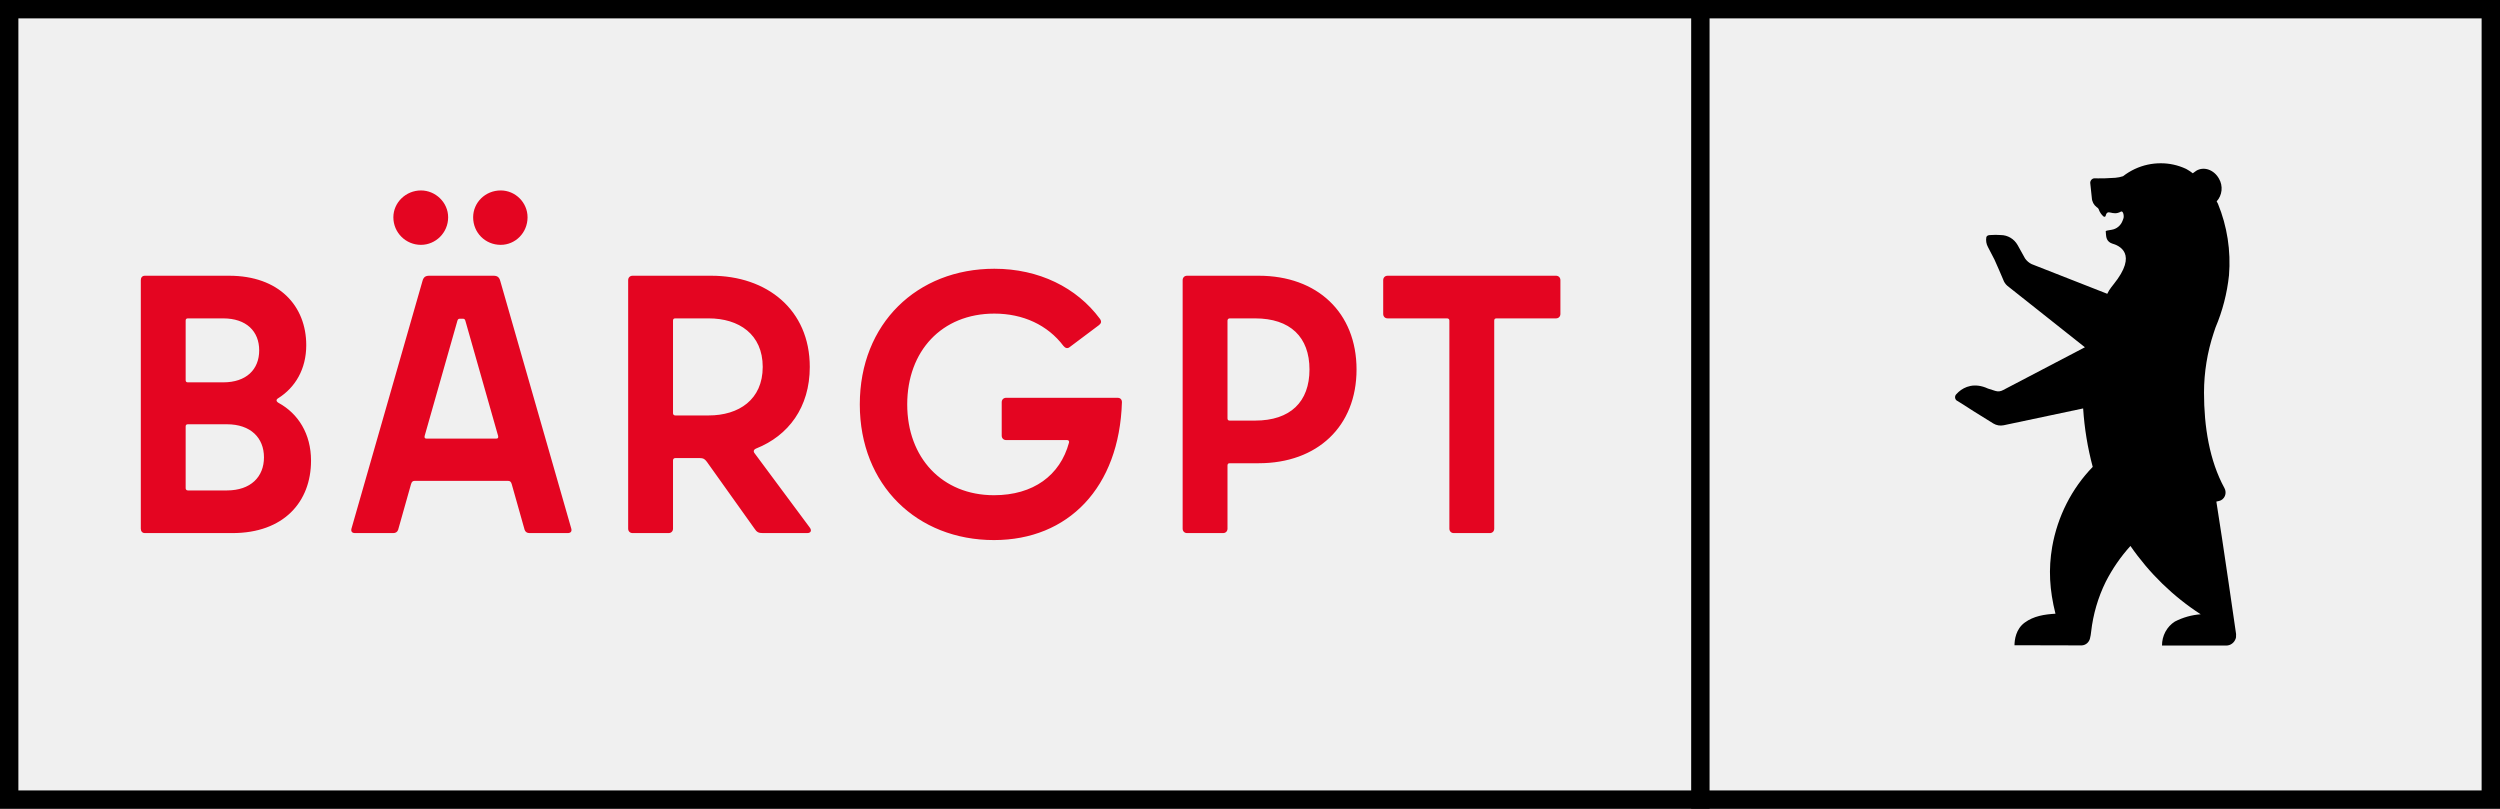
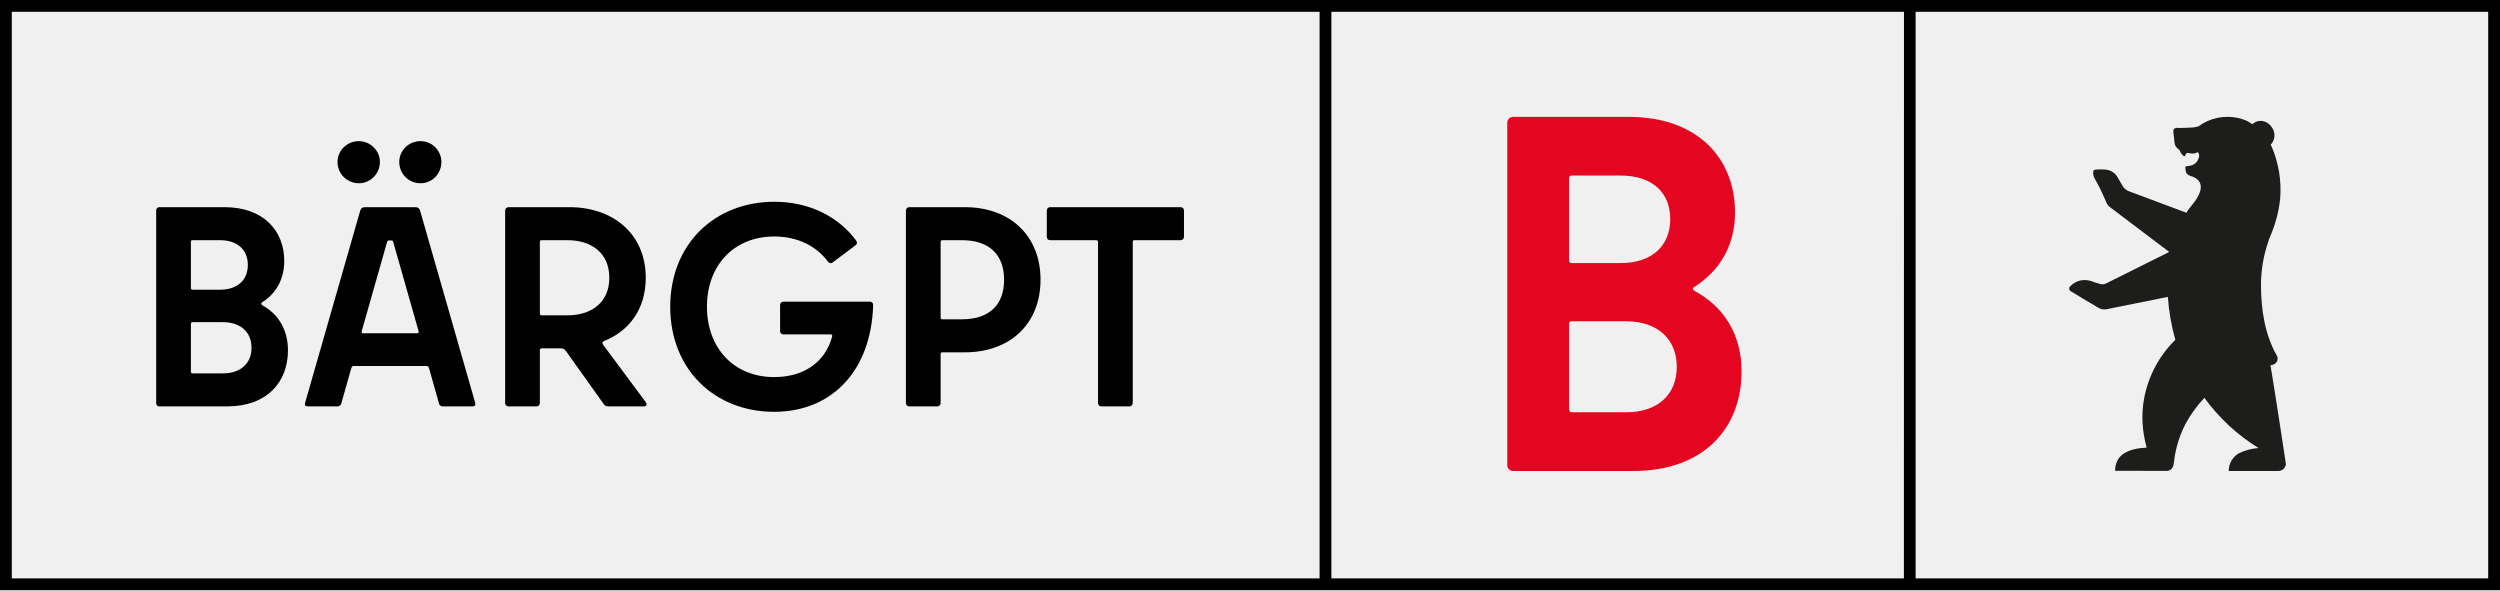
- <svg xmlns="http://www.w3.org/2000/svg" width="136" height="44" viewBox="0 0 136 44" fill="none">
-   <rect x="0.5" y="0.5" width="135" height="43" stroke="black" />
-   <path d="M7.88 29C7.74 29 7.66 28.9 7.66 28.76V15.24C7.66 15.1 7.74 15 7.88 15H12.46C15.18 15 16.66 16.64 16.66 18.78C16.66 20.08 16.06 21.08 15.14 21.66C15 21.74 15.02 21.84 15.16 21.92C16.22 22.5 16.92 23.6 16.92 25.06C16.92 27.3 15.44 29 12.64 29H7.88ZM10.22 17.32C10.14 17.32 10.1 17.36 10.1 17.44V20.68C10.1 20.76 10.14 20.8 10.22 20.8H12.14C13.4 20.8 14.1 20.1 14.1 19.06C14.1 18.02 13.4 17.32 12.14 17.32H10.22ZM10.22 23.08C10.14 23.08 10.1 23.12 10.1 23.2V26.56C10.1 26.62 10.14 26.68 10.22 26.68H12.34C13.64 26.68 14.36 25.94 14.36 24.88C14.36 23.82 13.64 23.08 12.34 23.08H10.22ZM22.899 13.32C22.079 13.32 21.399 12.66 21.399 11.82C21.399 11.02 22.079 10.36 22.899 10.36C23.699 10.36 24.379 11.02 24.379 11.82C24.379 12.66 23.699 13.32 22.899 13.32ZM27.239 13.32C26.399 13.32 25.739 12.66 25.739 11.82C25.739 11.02 26.399 10.36 27.239 10.36C28.039 10.36 28.699 11.02 28.699 11.82C28.699 12.66 28.039 13.32 27.239 13.32ZM26.839 15C27.039 15 27.159 15.06 27.219 15.3L31.079 28.76C31.119 28.92 31.039 29 30.879 29H28.799C28.679 29 28.579 28.94 28.539 28.82L27.839 26.34C27.799 26.2 27.739 26.16 27.639 26.16H22.559C22.459 26.16 22.399 26.2 22.359 26.34L21.659 28.82C21.619 28.94 21.519 29 21.399 29H19.319C19.159 29 19.079 28.92 19.119 28.76L22.979 15.3C23.039 15.06 23.159 15 23.359 15H26.839ZM23.099 23.72C23.079 23.82 23.119 23.86 23.199 23.86H26.999C27.079 23.86 27.119 23.82 27.099 23.72L25.319 17.46C25.299 17.38 25.259 17.34 25.199 17.34H24.999C24.939 17.34 24.899 17.38 24.879 17.46L23.099 23.72ZM36.612 28.76C36.612 28.9 36.512 29 36.372 29H34.412C34.272 29 34.172 28.9 34.172 28.76V15.24C34.172 15.1 34.272 15 34.412 15H38.692C41.712 15 44.052 16.84 44.052 19.96C44.052 22.16 42.892 23.7 41.132 24.4C40.992 24.46 40.972 24.56 41.052 24.66L44.052 28.7C44.172 28.86 44.112 29 43.912 29H41.512C41.272 29 41.172 28.96 41.032 28.74L38.452 25.12C38.332 24.96 38.252 24.92 38.072 24.92H36.732C36.672 24.92 36.612 24.96 36.612 25.04V28.76ZM36.732 17.32C36.652 17.32 36.612 17.36 36.612 17.44V22.48C36.612 22.54 36.652 22.6 36.732 22.6H38.552C40.192 22.6 41.492 21.74 41.492 19.96C41.492 18.18 40.192 17.32 38.552 17.32H36.732ZM54.733 23.94C54.593 23.94 54.493 23.84 54.493 23.7V21.88C54.493 21.74 54.593 21.64 54.733 21.64H60.793C60.933 21.64 61.033 21.72 61.033 21.88C60.893 26.52 58.113 29.38 54.073 29.38C49.893 29.38 46.773 26.4 46.773 22C46.773 17.6 49.893 14.62 54.093 14.62C56.513 14.62 58.573 15.64 59.833 17.34C59.933 17.48 59.913 17.58 59.793 17.68L58.193 18.88C58.073 18.98 57.953 18.94 57.853 18.82C56.993 17.68 55.653 17.06 54.093 17.06C51.233 17.06 49.353 19.1 49.353 22C49.353 24.9 51.253 26.94 54.073 26.94C56.213 26.94 57.673 25.86 58.153 24.08C58.173 24 58.133 23.94 58.053 23.94H54.733ZM68.476 15C71.656 15 73.796 17 73.796 20.1C73.796 23.2 71.656 25.2 68.476 25.2H66.896C66.816 25.2 66.776 25.24 66.776 25.32V28.76C66.776 28.9 66.676 29 66.536 29H64.576C64.436 29 64.336 28.9 64.336 28.76V15.24C64.336 15.1 64.436 15 64.576 15H68.476ZM66.776 22.76C66.776 22.84 66.816 22.88 66.896 22.88H68.276C70.196 22.88 71.236 21.86 71.236 20.1C71.236 18.34 70.196 17.32 68.276 17.32H66.896C66.836 17.32 66.776 17.36 66.776 17.44V22.76ZM84.646 15C84.786 15 84.886 15.1 84.886 15.24V17.08C84.886 17.22 84.786 17.32 84.646 17.32H81.406C81.326 17.32 81.286 17.36 81.286 17.44V28.76C81.286 28.9 81.186 29 81.046 29H79.086C78.946 29 78.846 28.9 78.846 28.76V17.44C78.846 17.38 78.806 17.32 78.726 17.32H75.486C75.346 17.32 75.246 17.22 75.246 17.08V15.24C75.246 15.1 75.346 15 75.486 15H84.646Z" fill="#E40521" />
-   <mask id="path-3-inside-1_563_6779" fill="white">
-     <path d="M92 0H136V44H92V0Z" />
-   </mask>
-   <path d="M93 44V0H91V44H93Z" fill="black" mask="url(#path-3-inside-1_563_6779)" />
-   <path d="M121.643 34.493C121.643 34.493 120.915 29.424 120.57 27.286L120.717 27.253C120.786 27.238 120.851 27.205 120.906 27.158C120.961 27.111 121.005 27.051 121.034 26.983C121.062 26.915 121.075 26.84 121.071 26.766C121.067 26.691 121.047 26.619 121.011 26.555C120.194 25.06 119.898 23.209 119.898 21.358C119.9 20.256 120.077 19.161 120.422 18.119C120.441 18.061 120.46 18.004 120.48 17.945L120.522 17.82C120.905 16.918 121.153 15.959 121.257 14.978C121.366 13.646 121.159 12.306 120.654 11.079C120.632 11.037 120.61 10.995 120.586 10.955C120.735 10.793 120.828 10.584 120.851 10.361C120.874 10.137 120.825 9.912 120.713 9.721C120.444 9.234 119.891 9.039 119.478 9.289C119.435 9.316 119.331 9.391 119.287 9.427C119.212 9.368 119.168 9.339 119.168 9.339C119.168 9.339 119.052 9.258 118.952 9.204C118.952 9.204 118.913 9.184 118.913 9.183C118.48 8.982 118.01 8.879 117.536 8.882C117.299 8.882 117.063 8.907 116.831 8.958C116.347 9.064 115.89 9.278 115.493 9.587C115.355 9.631 115.213 9.66 115.07 9.672L114.511 9.7C114.248 9.71 113.948 9.7 113.948 9.7C113.885 9.699 113.825 9.725 113.78 9.771C113.735 9.816 113.71 9.879 113.708 9.945C113.708 9.957 113.795 10.762 113.795 10.765C113.8 10.864 113.827 10.961 113.872 11.048C113.918 11.134 113.981 11.209 114.058 11.267L114.077 11.28C114.116 11.302 114.146 11.335 114.166 11.376C114.218 11.534 114.312 11.675 114.436 11.78C114.474 11.805 114.535 11.793 114.545 11.748C114.652 11.308 114.902 11.782 115.377 11.512C115.499 11.443 115.564 11.754 115.512 11.89L115.468 12.007C115.42 12.136 115.34 12.249 115.237 12.335C115.134 12.421 115.01 12.477 114.88 12.498C114.67 12.53 114.549 12.551 114.552 12.582C114.577 12.831 114.552 13.045 114.79 13.199C114.824 13.219 114.859 13.235 114.895 13.247C115.264 13.349 116.341 13.782 114.971 15.477C114.89 15.576 114.813 15.679 114.742 15.786C114.713 15.829 114.688 15.875 114.667 15.923L114.637 15.983L110.522 14.368C110.379 14.299 110.256 14.193 110.163 14.06L109.757 13.329C109.663 13.165 109.53 13.028 109.371 12.934C109.211 12.839 109.032 12.789 108.849 12.787C108.658 12.772 108.466 12.772 108.276 12.787C108.154 12.787 108.083 12.824 108.057 12.9C108.023 13.086 108.055 13.278 108.146 13.441L108.499 14.122C108.53 14.169 108.975 15.215 108.975 15.215C109.02 15.344 109.097 15.458 109.197 15.545L113.419 18.891L108.967 21.221C108.903 21.257 108.833 21.28 108.761 21.288C108.689 21.295 108.617 21.288 108.548 21.266L108.149 21.139C107.414 20.799 106.872 21.036 106.55 21.318L106.425 21.443C106.399 21.468 106.378 21.5 106.367 21.535C106.355 21.571 106.352 21.609 106.358 21.646C106.364 21.683 106.379 21.717 106.401 21.747C106.423 21.776 106.452 21.799 106.485 21.813C106.485 21.813 107.188 22.247 107.344 22.358L108.437 23.038C108.608 23.141 108.808 23.175 109 23.134L113.323 22.219C113.392 23.295 113.567 24.361 113.844 25.399C112.7 26.576 111.93 28.095 111.639 29.747C111.43 30.972 111.492 32.081 111.817 33.386C111.213 33.421 110.63 33.514 110.147 33.867C109.663 34.22 109.591 34.802 109.588 35.101L112.969 35.109H113.254C113.356 35.103 113.454 35.063 113.533 34.996C113.612 34.928 113.669 34.836 113.695 34.732C113.725 34.612 113.747 34.489 113.758 34.365C113.865 33.418 114.134 32.498 114.551 31.651C114.914 30.94 115.366 30.284 115.896 29.7C116.926 31.189 118.224 32.452 119.718 33.417C119.229 33.452 118.752 33.586 118.312 33.813C118.098 33.948 117.921 34.14 117.798 34.369C117.676 34.597 117.612 34.855 117.613 35.118H121.11C121.223 35.118 121.333 35.081 121.425 35.012C121.517 34.944 121.586 34.846 121.623 34.734C121.63 34.711 121.636 34.687 121.64 34.663C121.64 34.646 121.64 34.627 121.64 34.611C121.646 34.572 121.647 34.532 121.643 34.493Z" fill="black" />
+ <svg xmlns="http://www.w3.org/2000/svg" id="Ebene_1" data-name="Ebene 1" viewBox="0 0 1200.698 283.465">
+   <defs>
+     <style>
+       .cls-1 {
+         fill: #1d1d1b;
+       }
+ 
+       .cls-2 {
+         fill: #e40521;
+       }
+     </style>
+   </defs>
+   <g id="B">
+     <path class="cls-2" d="M780.769,198.002h-25.75c-.773.028-1.422-.575-1.45-1.348-.001-.037-.001-.075 0-.112v-40.8c-.1-.705.39-1.358,1.096-1.459.118-.017.237-.017.354-.001h25.75c15.8,0,24.55,9,24.55,21.87,0,13.12-8.75,21.87-24.55,21.87v-.02ZM778.359,84.312c15.31,0,23.82,8.26,23.82,20.89s-8.51,21.14-23.82,21.14h-23.34c-.7.101-1.349-.384-1.45-1.084-.018-.121-.018-.245,0-.366v-39.12c-.1-.705.39-1.358,1.096-1.459.118-.017.237-.017.354-.001h23.34ZM813.839,137.762c12.16-7.77,19.45-19.92,19.45-35.71,0-26-18-45.92-51-45.92h-55.46c-1.551-.061-2.857,1.146-2.918,2.697-.002.058-.003.115-.002.173v164.29c-.056,1.551,1.155,2.854,2.706,2.91.071.003.143.002.214-0h57.6c34,0,52-20.65,52-47.86,0-17.74-8.51-31.1-22.61-38.63-1-.73-1-1.46,0-2l.02.05Z" />
+   </g>
+   <g id="Bär">
+     <path class="cls-1" d="M1097.769,222.163s-4.95-32.87-7.3-46.73l1-.21c1.648-.348,2.703-1.966,2.355-3.614-.068-.323-.188-.632-.355-.916-5.55-9.69-7.56-21.69-7.56-33.69-.004-7.146,1.182-14.244,3.51-21,.13-.38.26-.75.4-1.13l.28-.81c2.608-5.848,4.295-12.065,5-18.43.746-8.636-.663-17.322-4.1-25.28l-.45-.8c2.07-2.163,2.42-5.451.85-8-1.83-3.16-5.59-4.42-8.4-2.8-.29.17-1,.66-1.3.89-.51-.38-.81-.57-.81-.57,0,0-.79-.52-1.47-.87,0,0-.26-.13-.26-.14-2.951-1.304-6.144-1.969-9.37-1.95-1.613-.001-3.221.164-4.8.49-3.293.686-6.397,2.078-9.1,4.08-.937.287-1.903.471-2.88.55l-3.8.18c-1.79.07-3.83,0-3.83,0-.879.005-1.594.711-1.61,1.59,0,.08.59,5.3.59,5.32.07,1.3.729,2.496,1.79,3.25l.13.09c.259.139.469.356.6.62.366,1.047,1.021,1.97,1.89,2.66.26.16.67.08.74-.21.73-2.85,2.43.22,5.66-1.53.83-.45,1.27,1.57.92,2.45l-.3.76c-.668,1.7-2.193,2.913-4,3.18-1.43.21-2.25.35-2.23.55.17,1.61,0,3,1.62,4,.226.126.464.23.71.31,2.51.66,9.84,3.47.53,14.46-.559.638-1.083,1.305-1.57,2-.199.279-.369.577-.51.89l-.2.39-28-10.47c-.971-.452-1.813-1.139-2.45-2l-2.76-4.74c-1.293-2.179-3.627-3.528-6.16-3.56-1.298-.102-2.602-.102-3.9,0-.83,0-1.31.24-1.49.73-.228,1.205-.011,2.452.61,3.51l2.4,4.41c.21.31,3.24,7.09,3.24,7.09.306.834.827,1.572,1.51,2.14l28.69,21.7-30.29,15.11c-.873.473-1.899.578-2.85.29l-2.71-.82c-5-2.21-8.69-.67-10.88,1.16l-.85.81c-.591.532-.639,1.442-.107,2.034.143.159.32.284.517.366,0,0,4.79,2.81,5.84,3.53l7.44,4.41c1.157.669,2.521.89,3.83.62l29.41-5.93c.485,6.978,1.688,13.888,3.59,20.62-7.779,7.631-13.017,17.475-15,28.19-1.42,7.94-1,15.13,1.21,23.59-4.11.23-8.07.83-11.36,3.12s-3.78,6.06-3.8,8l23,.05h1.94c1.423-.078,2.634-1.063,3-2.44.205-.781.349-1.577.43-2.38.727-6.142,2.553-12.104,5.39-17.6,2.468-4.609,5.546-8.863,9.15-12.65,7.007,9.656,15.841,17.844,26,24.1-3.324.226-6.571,1.099-9.56,2.57-2.966,1.785-4.774,4.999-4.76,8.46h23.79c1.577.003,2.98-.998,3.49-2.49.049-.151.089-.304.12-.46.026-.112.043-.225.05-.34.001-.256-.029-.511-.09-.76Z" />
+   </g>
+   <path d="M-0.0.001v283.46h1200.7V.001H-0ZM633.77,277.791H5.67V5.671h628.1v272.12ZM914.4,277.801h-274.96V5.671h275l-.04,272.13ZM1195.03,277.801h-275V5.671h275v272.13Z" />
+   <g>
+     <path d="M75.011,193.547v-92.407c0-.957.546-1.64,1.504-1.64h31.304c18.591,0,28.706,11.209,28.706,25.836,0,8.885-4.101,15.72-10.389,19.684-.957.547-.82,1.231.137,1.777,7.245,3.964,12.029,11.483,12.029,21.461,0,15.311-10.115,26.93-29.253,26.93h-32.534c-.957,0-1.504-.684-1.504-1.64ZM91.688,116.176v22.145c0,.547.274.82.821.82h13.123c8.612,0,13.396-4.784,13.396-11.893s-4.785-11.893-13.396-11.893h-13.123c-.547,0-.821.274-.821.821ZM91.688,155.545v22.965c0,.41.274.82.821.82h14.49c8.886,0,13.807-5.058,13.807-12.302,0-7.245-4.921-12.303-13.807-12.303h-14.49c-.547,0-.821.274-.821.821Z" />
+     <path d="M201.871,101.549l26.383,91.997c.273,1.094-.273,1.64-1.367,1.64h-14.216c-.82,0-1.504-.41-1.777-1.23l-4.784-16.951c-.274-.957-.684-1.23-1.367-1.23h-34.721c-.684,0-1.093.273-1.367,1.23l-4.784,16.951c-.274.82-.957,1.23-1.777,1.23h-14.216c-1.094,0-1.64-.546-1.367-1.64l26.383-91.997c.41-1.641,1.23-2.051,2.597-2.051h23.785c1.367,0,2.187.41,2.597,2.051ZM162.092,77.764c0-5.468,4.648-9.979,10.252-9.979,5.468,0,10.116,4.511,10.116,9.979,0,5.741-4.648,10.252-10.116,10.252-5.604,0-10.252-4.511-10.252-10.252ZM174.395,160.056h25.973c.547,0,.82-.274.684-.958l-12.166-42.786c-.137-.547-.41-.82-.82-.82h-1.367c-.41,0-.684.273-.82.82l-12.166,42.786c-.137.684.137.958.684.958ZM191.755,77.764c0-5.468,4.511-9.979,10.252-9.979,5.468,0,9.979,4.511,9.979,9.979,0,5.741-4.511,10.252-9.979,10.252-5.741,0-10.252-4.511-10.252-10.252Z" />
+     <path d="M257.646,195.187h-13.396c-.957,0-1.64-.684-1.64-1.64v-92.407c0-.957.684-1.64,1.64-1.64h29.253c20.641,0,36.635,12.576,36.635,33.901,0,15.036-7.929,25.562-19.958,30.347-.957.409-1.094,1.093-.547,1.776l20.505,27.613c.82,1.094.41,2.051-.957,2.051h-16.404c-1.64,0-2.324-.273-3.281-1.776l-17.634-24.743c-.82-1.094-1.367-1.367-2.597-1.367h-9.159c-.41,0-.821.273-.821.821v25.425c0,.957-.684,1.64-1.64,1.64ZM259.286,116.176v34.448c0,.409.274.82.821.82h12.439c11.209,0,20.094-5.878,20.094-18.044s-8.885-18.044-20.094-18.044h-12.439c-.547,0-.821.274-.821.821Z" />
+     <path d="M374.662,158.962v-12.439c0-.957.684-1.64,1.64-1.64h41.42c.957,0,1.64.546,1.64,1.64-.957,31.714-19.958,51.262-47.571,51.262-28.57,0-49.895-20.368-49.895-50.442s21.325-50.441,50.031-50.441c16.541,0,30.62,6.972,39.232,18.591.684.957.547,1.64-.273,2.324l-10.936,8.202c-.82.684-1.641.41-2.324-.41-5.878-7.792-15.037-12.03-25.7-12.03-19.547,0-32.397,13.943-32.397,33.764,0,19.822,12.986,33.765,32.261,33.765,14.627,0,24.606-7.382,27.886-19.548.137-.546-.137-.957-.684-.957h-22.692c-.957,0-1.64-.684-1.64-1.64Z" />
+     <path d="M499.744,134.357c0,21.188-14.627,34.857-36.362,34.857h-10.799c-.547,0-.821.274-.821.821v23.512c0,.957-.683,1.64-1.64,1.64h-13.396c-.957,0-1.64-.684-1.64-1.64v-92.407c0-.957.683-1.64,1.64-1.64h26.656c21.735,0,36.362,13.67,36.362,34.858ZM452.584,153.358h9.432c13.123,0,20.231-6.972,20.231-19.001,0-12.03-7.108-19.001-20.231-19.001h-9.432c-.41,0-.821.274-.821.821v36.361c0,.546.274.821.821.821Z" />
+     <path d="M568.644,101.139v12.576c0,.957-.684,1.64-1.641,1.64h-22.145c-.547,0-.82.274-.82.821v77.371c0,.957-.684,1.64-1.64,1.64h-13.397c-.957,0-1.64-.684-1.64-1.64v-77.371c0-.41-.273-.821-.82-.821h-22.145c-.957,0-1.64-.683-1.64-1.64v-12.576c0-.957.684-1.64,1.64-1.64h62.608c.957,0,1.641.684,1.641,1.64Z" />
+   </g>
</svg>
